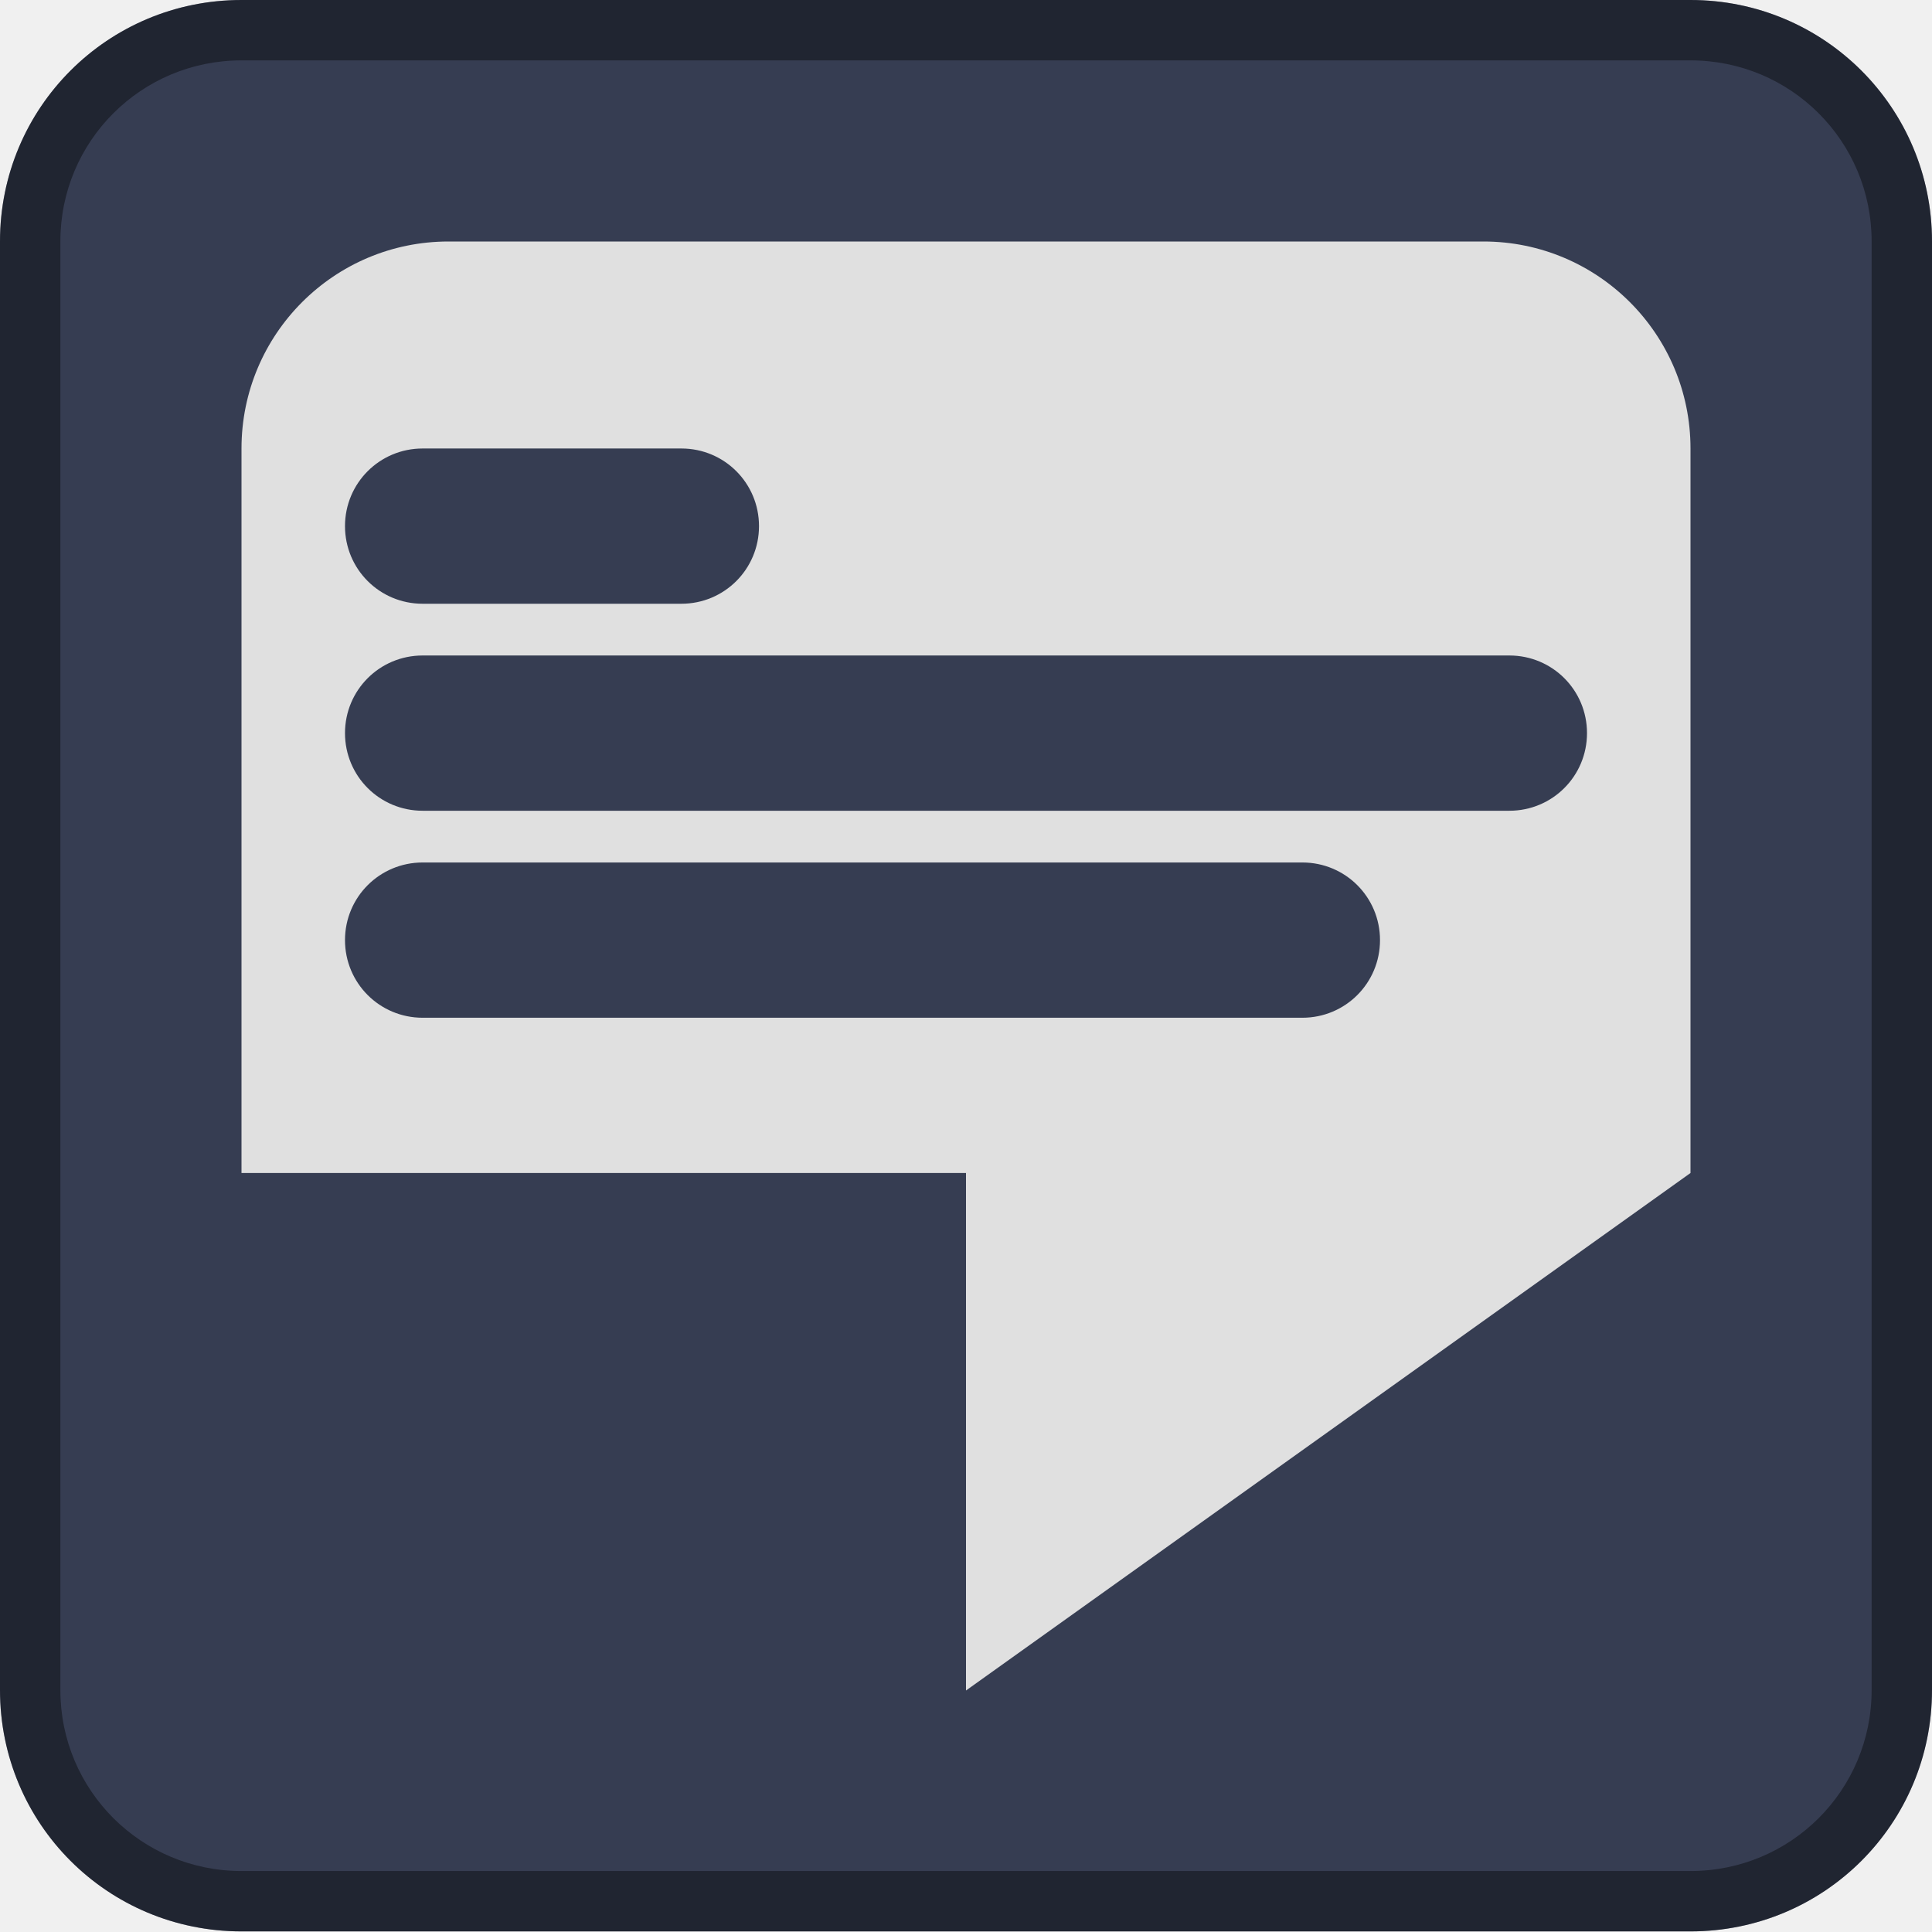
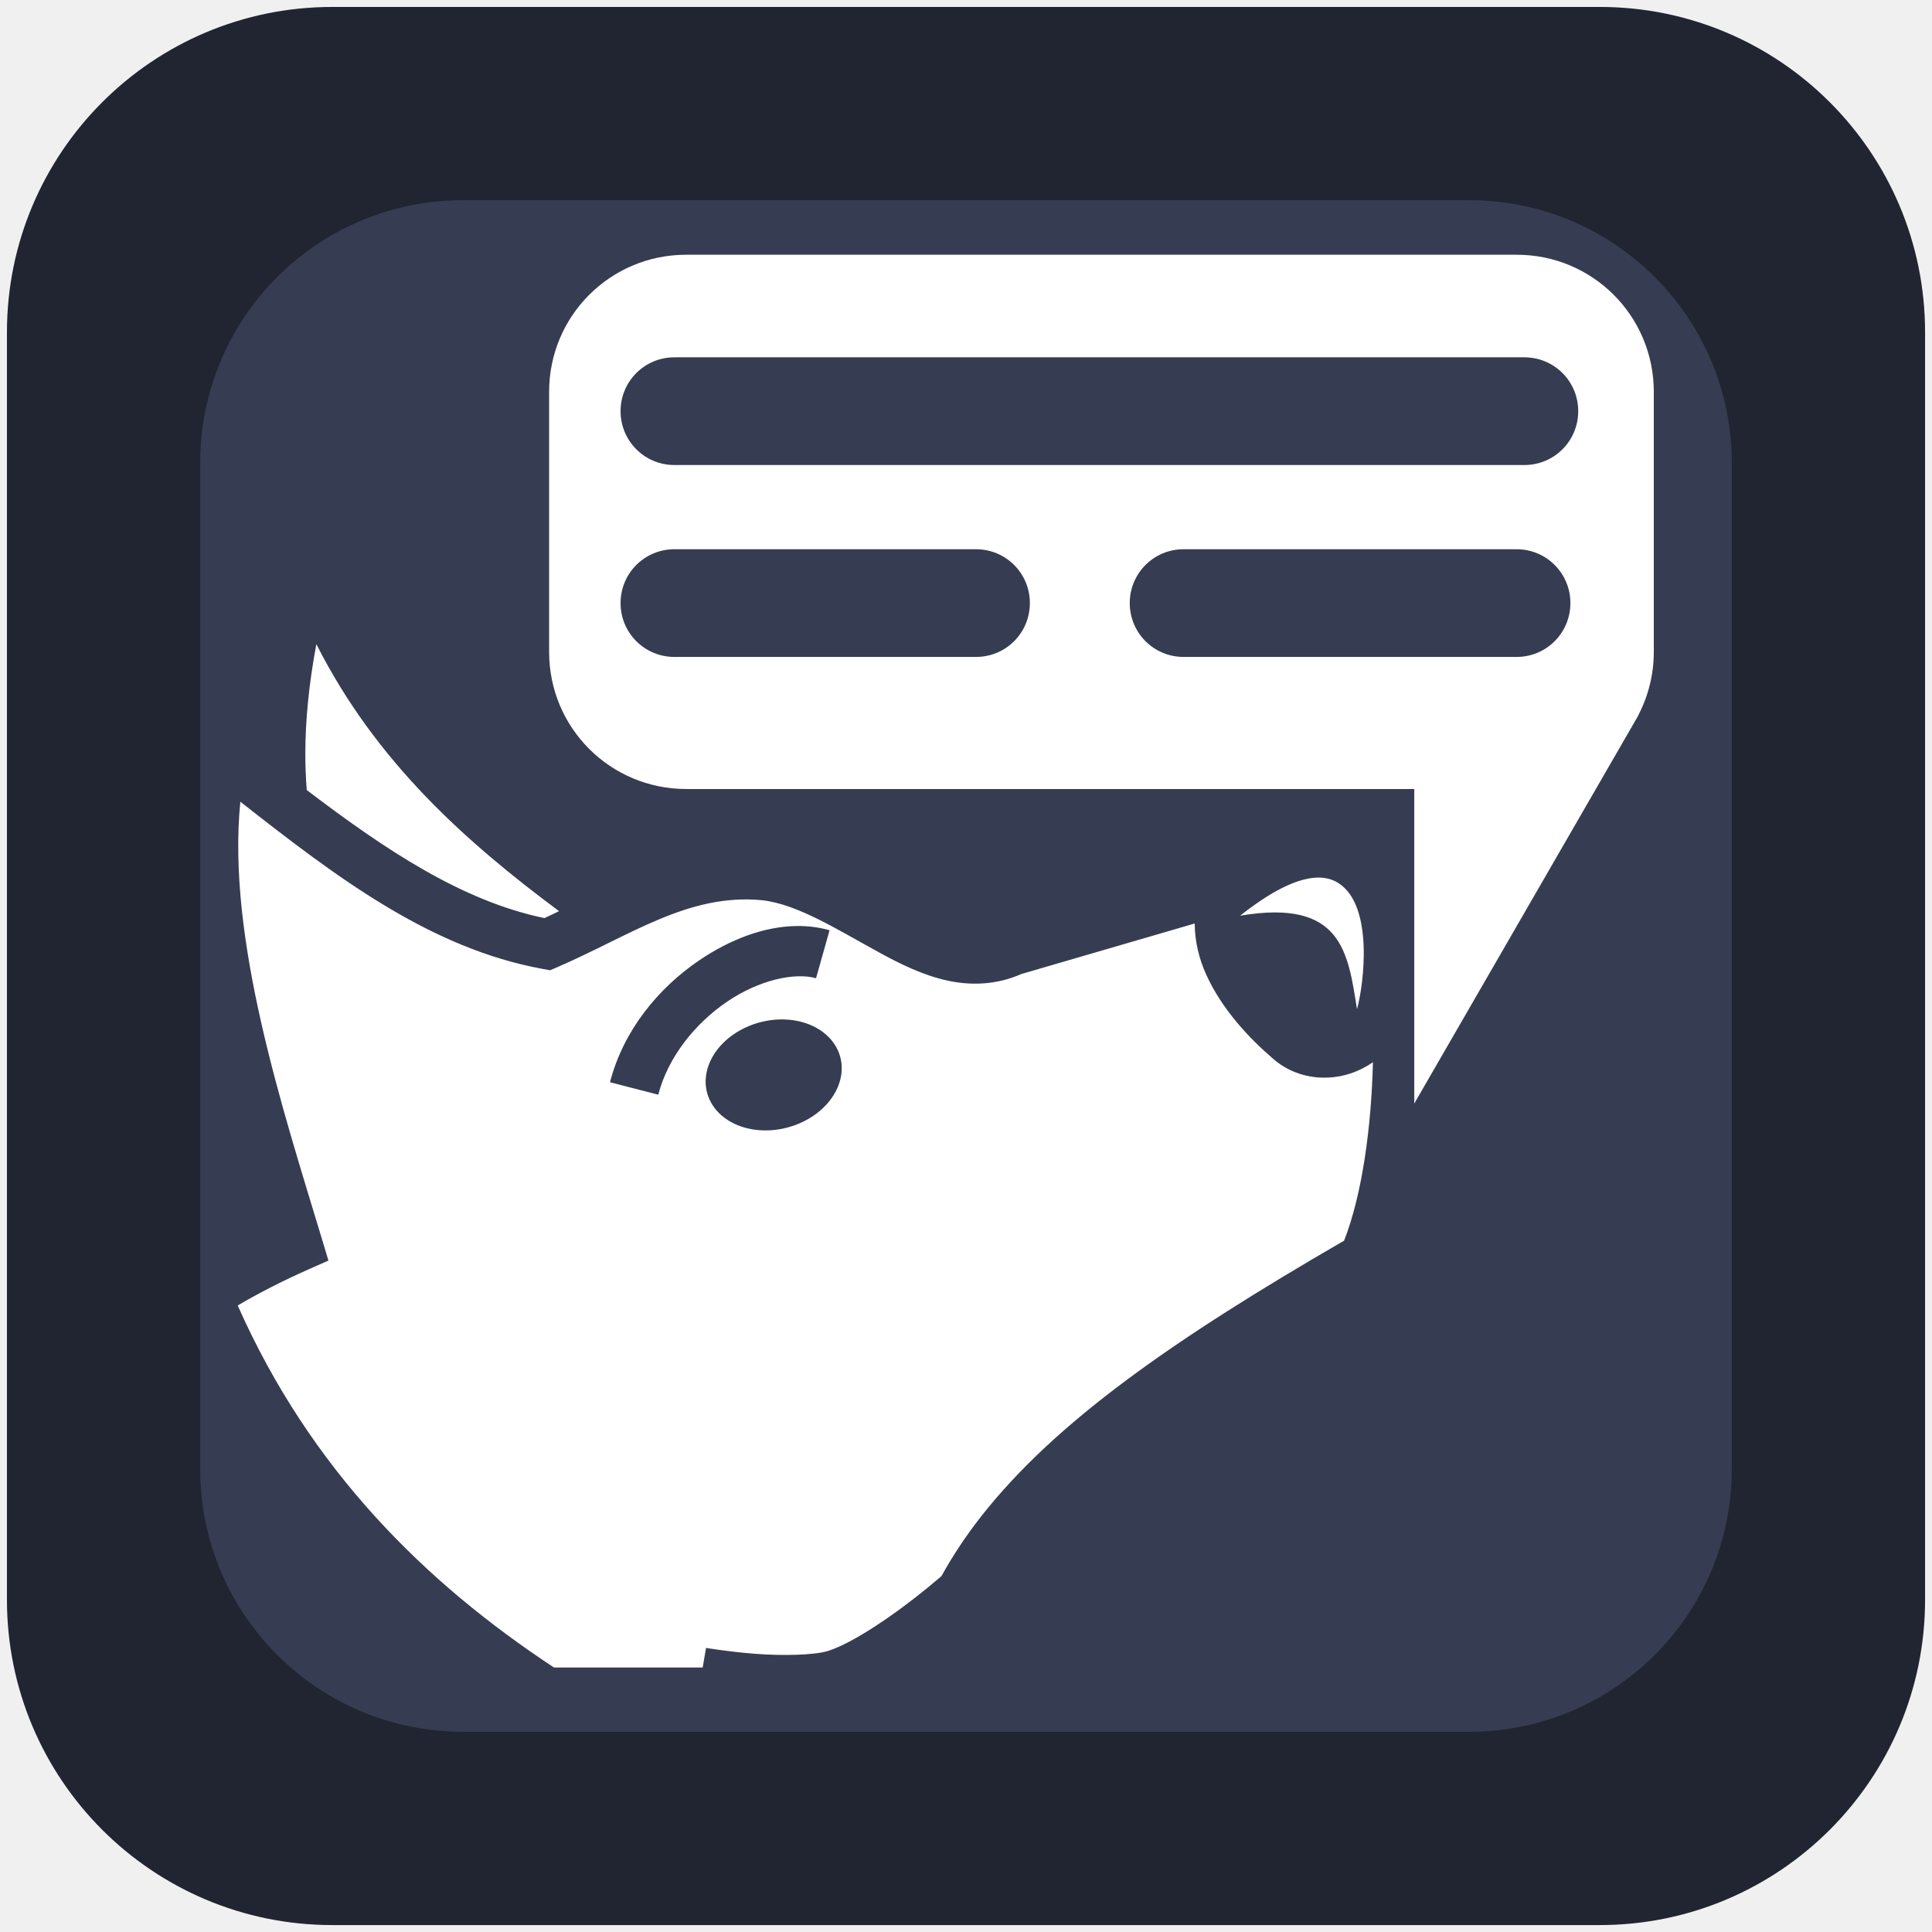
- <svg xmlns="http://www.w3.org/2000/svg" height="128" width="128" version="1.1" id="svg26" xml:space="preserve">
-   <defs id="defs30">
-     <rect x="15.927" y="25.422" width="92.726" height="69.019" id="rect246" />
-   </defs>
-   <path d="M 16,0 C 7.14,0 0,7.13 0,15.99 v 95.98 c 0,8.86 7.13,15.99 16,15.99 h 96 c 8.86,0 16,-7.13 16,-15.99 V 15.99 C 128,7.14 120.86,0 112,0 Z" fill="#363d52" id="path2" style="fill:#363d52;fill-opacity:1" />
-   <path d="M 16,0 C 7.14,0 0,7.13 0,15.99 v 95.98 c 0,8.86 7.13,15.99 16,15.99 h 96 c 8.86,0 16,-7.13 16,-15.99 V 15.99 C 128,7.14 120.86,0 112,0 Z m 0,4 h 96 c 6.64,0 12,5.35 12,11.99 v 95.98 c 0,6.64 -5.35,11.99 -12,11.99 H 16 c -6.64,0 -12,-5.35 -12,-11.99 V 15.99 C 4,9.35 9.36,4 16,4 Z" fill-opacity="0.4" id="path4" />
-   <text xml:space="preserve" id="text244" style="font-size:96px;white-space:pre;shape-inside:url(#rect246);display:inline;fill:#000000" />
-   <g aria-label="1" transform="scale(1.068045,0.9362905)" id="text5640" style="font-size:59.923px;font-family:'Fira Sans Condensed';-inkscape-font-specification:'Fira Sans Condensed, ';fill:#ffffff;stroke-width:0.936" />
-   <path id="path2-3" d="M 29.714,16 C 22.14,16 16,22.14 16,29.714 V 77.714 H 64 V 112 L 112,77.714 V 29.714 C 112,22.14 105.86,16 98.286,16 Z M 28,29.714 h 17.143 c 2.849,0 5.143,2.294 5.143,5.143 C 50.286,37.706 47.992,40 45.143,40 H 28 c -2.849,0 -5.143,-2.294 -5.143,-5.143 0,-2.849 2.294,-5.143 5.143,-5.143 z m 0,13.714 h 72 c 2.849,0 5.143,2.294 5.143,5.143 0,2.849 -2.294,5.143 -5.143,5.143 H 28 c -2.849,0 -5.143,-2.294 -5.143,-5.143 0,-2.849 2.294,-5.143 5.143,-5.143 z m 0,13.714 h 58.286 c 2.849,0 5.143,2.294 5.143,5.143 0,2.849 -2.294,5.143 -5.143,5.143 H 28 c -2.849,0 -5.143,-2.294 -5.143,-5.143 0,-2.849 2.294,-5.143 5.143,-5.143 z" style="fill:#e0e0e0;fill-opacity:1;stroke-width:6.857" />
+ <svg xmlns="http://www.w3.org/2000/svg" viewBox="0 0 128 128" version="1.1" id="svg13" width="128" height="128">
+   <defs id="defs13" />
+   <rect style="fill:#202531;fill-opacity:1;fill-rule:evenodd;stroke:#202531;stroke-width:0;stroke-miterlimit:100000;stroke-dasharray:none;stroke-opacity:1" id="rect2" width="127.081" height="127.081" x="0.46" y="0.46" ry="21.553" />
+   <rect style="fill:#363d52;fill-opacity:1;fill-rule:evenodd;stroke:#202531;stroke-width:0;stroke-miterlimit:100000;stroke-dasharray:none;stroke-opacity:1" id="rect1" width="101.471" height="101.471" x="13.264" y="13.264" ry="17.401" />
+   <path id="path2-4" style="fill:#ffffff;fill-opacity:1;stroke-width:0.183" class="" d="m 20.96,42.677 c -0.499,2.649 -0.727,5.052 -0.731,7.239 v 7.34e-4 c -0.002,0.81 0.03,1.619 0.094,2.426 5.247,3.991 10.3,7.351 15.745,8.483 0.322,-0.146 0.646,-0.3 0.971,-0.458 C 30.915,55.805 24.93,50.528 20.96,42.677 Z m -5.037,10.439 c -0.908,9.09 2.817,20.39 5.416,29.003 l 0.421,1.397 -1.334,0.59 c -1.692,0.75 -3.248,1.545 -4.677,2.386 4.844,10.923 12.478,18.4 20.952,23.983 h 9.854 l 0.222,-1.296 c 0,0 1.442,0.246 3.222,0.387 1.78,0.142 3.946,0.1 4.856,-0.186 1.683,-0.528 4.468,-2.44 6.64,-4.222 0.295,-0.243 0.588,-0.489 0.879,-0.738 0.757,-1.371 1.641,-2.698 2.657,-3.99 4.905,-6.231 12.71,-11.69 24.02,-18.233 1.194,-3.055 1.807,-7.519 1.909,-11.82 -0.263,0.178 -0.538,0.337 -0.823,0.476 -1.735,0.839 -4.05,0.786 -5.76,-0.68 -1.619,-1.388 -3.419,-3.296 -4.469,-5.617 -0.459,-1.015 -0.744,-2.16 -0.756,-3.331 -3.67e-4,-0.014 7.34e-4,-0.027 7.34e-4,-0.041 L 67.664,64.532 c -1.655,0.733 -3.38,0.774 -4.934,0.426 -1.597,-0.358 -3.054,-1.075 -4.457,-1.841 -2.802,-1.53 -5.434,-3.215 -7.787,-3.476 -4.885,-0.468 -8.721,2.345 -13.581,4.444 l -0.459,0.198 -0.492,-0.09 C 28.468,62.828 22.222,58.06 15.923,53.116 Z m 71.513,5.028 c -1.844,-0.051 -4.091,1.592 -5.275,2.523 6.75,-1.137 7.141,2.419 7.745,6.196 0.447,-1.637 1.139,-6.914 -1.276,-8.384 -0.365,-0.222 -0.769,-0.324 -1.194,-0.336 z m -34.636,3.206 c 0.732,-0.007 1.456,0.082 2.161,0.281 l -0.896,3.179 c -1.418,-0.4 -3.778,0.117 -5.891,1.552 -2.114,1.434 -3.921,3.677 -4.562,6.164 l -3.198,-0.825 c 0.887,-3.441 3.211,-6.243 5.905,-8.072 2.021,-1.371 4.285,-2.257 6.481,-2.278 z m -1.121,6.19 a 3.603,4.567 74.804 0 1 3.676,1.751 3.603,4.567 74.804 0 1 -2.216,5.058 3.603,4.567 74.804 0 1 -5.976,-1.208 3.603,4.567 74.804 0 1 2.216,-5.058 3.603,4.567 74.804 0 1 2.3,-0.543 z m 8.248,42.927 c -0.004,0.002 -0.007,0.005 -0.011,0.007 h 0.009 c 5.51e-4,-0.002 0.001,-0.004 0.002,-0.007 z" />
+   <path id="rect6-7" style="fill:#ffffff;fill-opacity:1;fill-rule:evenodd;stroke:#202531;stroke-width:0;stroke-miterlimit:100000" d="m 45.467,16.877 c -5.034,0 -9.087,4.053 -9.087,9.087 V 43.187 c 0,5.034 4.053,9.087 9.087,9.087 h 48.232 v 20.838 l 14.716,-25.489 c 0.024,-0.043 0.05,-0.084 0.073,-0.127 l 0.062,-0.107 h -0.01 c 0.654,-1.256 1.029,-2.683 1.029,-4.202 V 25.964 c 0,-5.034 -4.053,-9.087 -9.087,-9.087 z m -0.785,6.796 h 56.311 c 1.977,0 3.568,1.591 3.568,3.568 0,1.977 -1.591,3.568 -3.568,3.568 H 44.682 c -1.977,0 -3.568,-1.591 -3.568,-3.568 0,-1.977 1.591,-3.568 3.568,-3.568 z m 0,12.715 h 19.981 c 1.977,0 3.568,1.591 3.568,3.568 0,1.977 -1.591,3.568 -3.568,3.568 H 44.682 c -1.977,0 -3.568,-1.591 -3.568,-3.568 0,-1.977 1.591,-3.568 3.568,-3.568 z m 33.735,0 h 22.058 c 1.977,0 3.568,1.591 3.568,3.568 0,1.977 -1.591,3.568 -3.568,3.568 H 78.417 c -1.977,0 -3.568,-1.591 -3.568,-3.568 0,-1.977 1.591,-3.568 3.568,-3.568 z" />
</svg>
